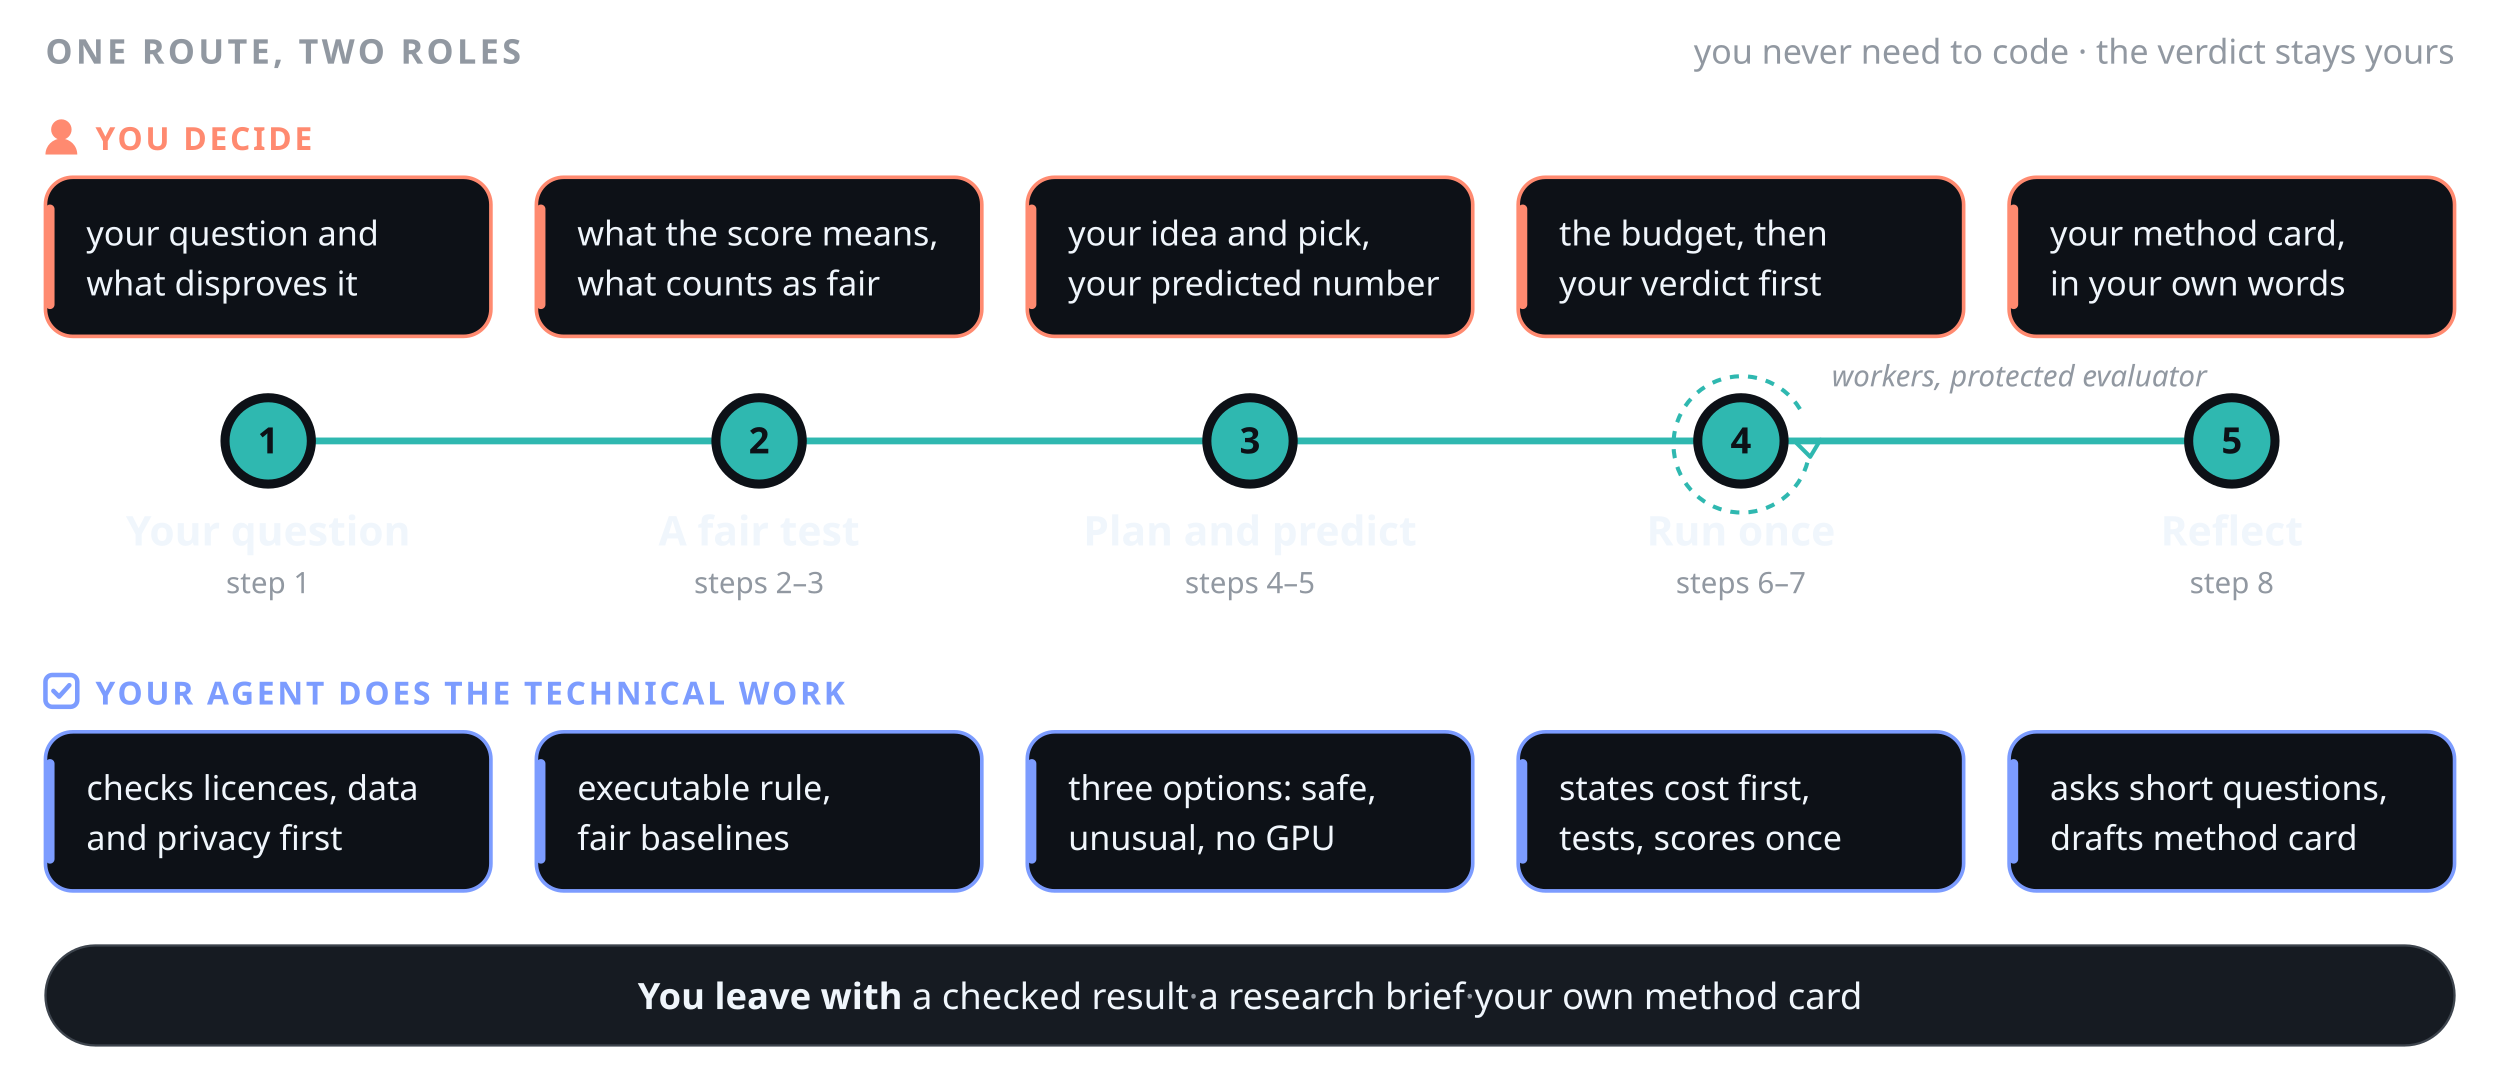
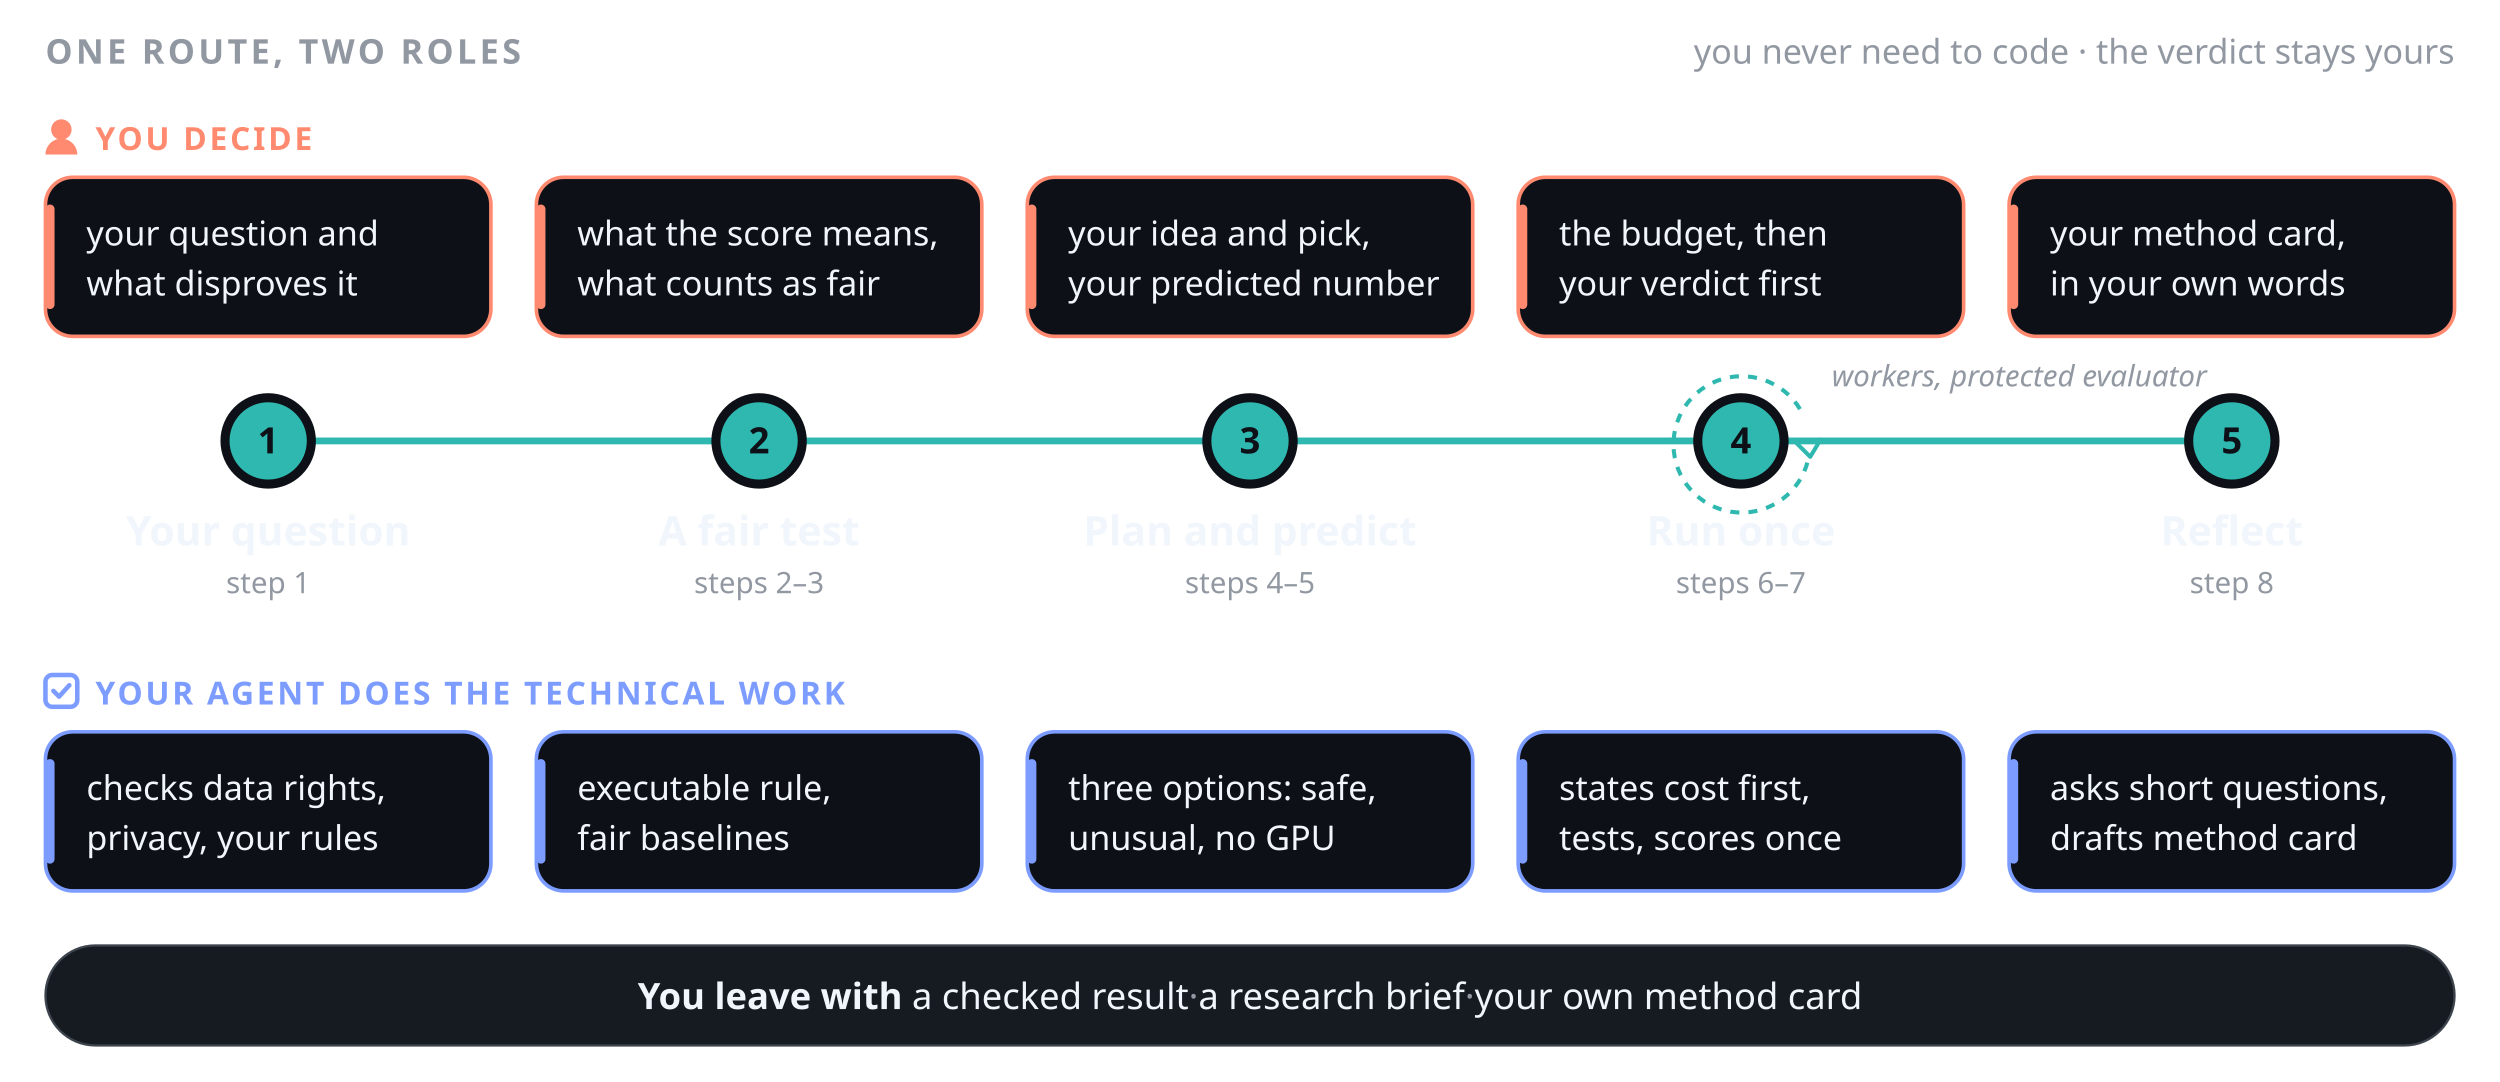
<svg xmlns="http://www.w3.org/2000/svg" viewBox="0 0 1100 476" width="1100" height="476" role="img" aria-labelledby="title desc">
  <text x="20" y="28" font-family="-apple-system,BlinkMacSystemFont,'Segoe UI','Noto Sans',Helvetica,Arial,sans-serif" font-size="15" font-weight="600" letter-spacing="1.5" fill="#9198a1">ONE ROUTE, TWO ROLES</text>
  <text x="1080" y="28" text-anchor="end" font-family="-apple-system,BlinkMacSystemFont,'Segoe UI','Noto Sans',Helvetica,Arial,sans-serif" font-size="15" fill="#9198a1">you never need to code  ·  the verdict stays yours</text>
  <circle cx="27" cy="57" r="4.5" fill="#ff8a70" />
  <path d="M20,68 a7,7 0 0 1 14,0 z" fill="#ff8a70" />
  <text x="42" y="66" font-family="-apple-system,BlinkMacSystemFont,'Segoe UI','Noto Sans',Helvetica,Arial,sans-serif" font-size="14" font-weight="700" letter-spacing="1.2" fill="#ff8a70">YOU DECIDE</text>
  <rect x="20" y="78" width="196" height="70" rx="12" fill="#0d1117" stroke="#ff8a70" stroke-width="1.6" />
  <rect x="20" y="90" width="4" height="46" rx="2" fill="#ff8a70" />
  <text x="38" y="108" font-family="-apple-system,BlinkMacSystemFont,'Segoe UI','Noto Sans',Helvetica,Arial,sans-serif" font-size="15" fill="#f0f6fc">your question and</text>
  <text x="38" y="130" font-family="-apple-system,BlinkMacSystemFont,'Segoe UI','Noto Sans',Helvetica,Arial,sans-serif" font-size="15" fill="#f0f6fc">what disproves it</text>
  <rect x="236" y="78" width="196" height="70" rx="12" fill="#0d1117" stroke="#ff8a70" stroke-width="1.6" />
  <rect x="236" y="90" width="4" height="46" rx="2" fill="#ff8a70" />
  <text x="254" y="108" font-family="-apple-system,BlinkMacSystemFont,'Segoe UI','Noto Sans',Helvetica,Arial,sans-serif" font-size="15" fill="#f0f6fc">what the score means,</text>
  <text x="254" y="130" font-family="-apple-system,BlinkMacSystemFont,'Segoe UI','Noto Sans',Helvetica,Arial,sans-serif" font-size="15" fill="#f0f6fc">what counts as fair</text>
  <rect x="452" y="78" width="196" height="70" rx="12" fill="#0d1117" stroke="#ff8a70" stroke-width="1.6" />
  <rect x="452" y="90" width="4" height="46" rx="2" fill="#ff8a70" />
  <text x="470" y="108" font-family="-apple-system,BlinkMacSystemFont,'Segoe UI','Noto Sans',Helvetica,Arial,sans-serif" font-size="15" fill="#f0f6fc">your idea and pick,</text>
  <text x="470" y="130" font-family="-apple-system,BlinkMacSystemFont,'Segoe UI','Noto Sans',Helvetica,Arial,sans-serif" font-size="15" fill="#f0f6fc">your predicted number</text>
  <rect x="668" y="78" width="196" height="70" rx="12" fill="#0d1117" stroke="#ff8a70" stroke-width="1.6" />
  <rect x="668" y="90" width="4" height="46" rx="2" fill="#ff8a70" />
  <text x="686" y="108" font-family="-apple-system,BlinkMacSystemFont,'Segoe UI','Noto Sans',Helvetica,Arial,sans-serif" font-size="15" fill="#f0f6fc">the budget, then</text>
  <text x="686" y="130" font-family="-apple-system,BlinkMacSystemFont,'Segoe UI','Noto Sans',Helvetica,Arial,sans-serif" font-size="15" fill="#f0f6fc">your verdict first</text>
  <rect x="884" y="78" width="196" height="70" rx="12" fill="#0d1117" stroke="#ff8a70" stroke-width="1.6" />
  <rect x="884" y="90" width="4" height="46" rx="2" fill="#ff8a70" />
  <text x="902" y="108" font-family="-apple-system,BlinkMacSystemFont,'Segoe UI','Noto Sans',Helvetica,Arial,sans-serif" font-size="15" fill="#f0f6fc">your method card,</text>
  <text x="902" y="130" font-family="-apple-system,BlinkMacSystemFont,'Segoe UI','Noto Sans',Helvetica,Arial,sans-serif" font-size="15" fill="#f0f6fc">in your own words</text>
  <line x1="118.0" y1="194" x2="982.0" y2="194" stroke="#2fb8b0" stroke-width="3" stroke-linecap="round" />
  <circle cx="118.0" cy="194" r="19" fill="#2fb8b0" stroke="#0d1117" stroke-width="4" />
  <text x="118.0" y="199.5" text-anchor="middle" font-family="-apple-system,BlinkMacSystemFont,'Segoe UI','Noto Sans',Helvetica,Arial,sans-serif" font-size="16" font-weight="700" fill="#0d1117">1</text>
  <text x="118.0" y="240" text-anchor="middle" font-family="-apple-system,BlinkMacSystemFont,'Segoe UI','Noto Sans',Helvetica,Arial,sans-serif" font-size="18" font-weight="700" fill="#f0f6fc">Your question</text>
  <circle cx="334.0" cy="194" r="19" fill="#2fb8b0" stroke="#0d1117" stroke-width="4" />
  <text x="334.0" y="199.5" text-anchor="middle" font-family="-apple-system,BlinkMacSystemFont,'Segoe UI','Noto Sans',Helvetica,Arial,sans-serif" font-size="16" font-weight="700" fill="#0d1117">2</text>
  <text x="334.0" y="240" text-anchor="middle" font-family="-apple-system,BlinkMacSystemFont,'Segoe UI','Noto Sans',Helvetica,Arial,sans-serif" font-size="18" font-weight="700" fill="#f0f6fc">A fair test</text>
  <circle cx="550.0" cy="194" r="19" fill="#2fb8b0" stroke="#0d1117" stroke-width="4" />
  <text x="550.0" y="199.5" text-anchor="middle" font-family="-apple-system,BlinkMacSystemFont,'Segoe UI','Noto Sans',Helvetica,Arial,sans-serif" font-size="16" font-weight="700" fill="#0d1117">3</text>
  <text x="550.0" y="240" text-anchor="middle" font-family="-apple-system,BlinkMacSystemFont,'Segoe UI','Noto Sans',Helvetica,Arial,sans-serif" font-size="18" font-weight="700" fill="#f0f6fc">Plan and predict</text>
  <circle cx="766.0" cy="194" r="19" fill="#2fb8b0" stroke="#0d1117" stroke-width="4" />
  <text x="766.0" y="199.5" text-anchor="middle" font-family="-apple-system,BlinkMacSystemFont,'Segoe UI','Noto Sans',Helvetica,Arial,sans-serif" font-size="16" font-weight="700" fill="#0d1117">4</text>
  <text x="766.0" y="240" text-anchor="middle" font-family="-apple-system,BlinkMacSystemFont,'Segoe UI','Noto Sans',Helvetica,Arial,sans-serif" font-size="18" font-weight="700" fill="#f0f6fc">Run once</text>
  <circle cx="982.0" cy="194" r="19" fill="#2fb8b0" stroke="#0d1117" stroke-width="4" />
  <text x="982.0" y="199.5" text-anchor="middle" font-family="-apple-system,BlinkMacSystemFont,'Segoe UI','Noto Sans',Helvetica,Arial,sans-serif" font-size="16" font-weight="700" fill="#0d1117">5</text>
  <text x="982.0" y="240" text-anchor="middle" font-family="-apple-system,BlinkMacSystemFont,'Segoe UI','Noto Sans',Helvetica,Arial,sans-serif" font-size="18" font-weight="700" fill="#f0f6fc">Reflect</text>
  <path d="M792.0,180 A30,30 0 1 0 796.0,200" fill="none" stroke="#2fb8b0" stroke-width="1.8" stroke-dasharray="4 4" />
  <path d="M790.5,195 l6,6 l4.5,-7.5" fill="none" stroke="#2fb8b0" stroke-width="1.8" stroke-linecap="round" stroke-linejoin="round" />
  <text x="806.0" y="170" font-family="-apple-system,BlinkMacSystemFont,'Segoe UI','Noto Sans',Helvetica,Arial,sans-serif" font-size="13" font-style="italic" fill="#9198a1">workers, protected evaluator</text>
  <rect x="20" y="297" width="14" height="14" rx="3" fill="none" stroke="#7c9cff" stroke-width="2" />
  <path d="M23.5,280 l2.5,2.5 l4.5,-5" fill="none" stroke="#7c9cff" stroke-width="2" stroke-linecap="round" stroke-linejoin="round" transform="translate(0 24)" />
  <text x="42" y="310" font-family="-apple-system,BlinkMacSystemFont,'Segoe UI','Noto Sans',Helvetica,Arial,sans-serif" font-size="14" font-weight="700" letter-spacing="1.2" fill="#7c9cff">YOUR AGENT DOES THE TECHNICAL WORK</text>
  <rect x="20" y="322" width="196" height="70" rx="12" fill="#0d1117" stroke="#7c9cff" stroke-width="1.6" />
  <rect x="20" y="334" width="4" height="46" rx="2" fill="#7c9cff" />
-   <text x="38" y="352" font-family="-apple-system,BlinkMacSystemFont,'Segoe UI','Noto Sans',Helvetica,Arial,sans-serif" font-size="15" fill="#f0f6fc">checks licences, data</text>
-   <text x="38" y="374" font-family="-apple-system,BlinkMacSystemFont,'Segoe UI','Noto Sans',Helvetica,Arial,sans-serif" font-size="15" fill="#f0f6fc">and privacy first</text>
+   <text x="38" y="352" font-family="-apple-system,BlinkMacSystemFont,'Segoe UI','Noto Sans',Helvetica,Arial,sans-serif" font-size="15" fill="#f0f6fc">checks data rights,</text>
+   <text x="38" y="374" font-family="-apple-system,BlinkMacSystemFont,'Segoe UI','Noto Sans',Helvetica,Arial,sans-serif" font-size="15" fill="#f0f6fc">privacy, your rules</text>
  <rect x="236" y="322" width="196" height="70" rx="12" fill="#0d1117" stroke="#7c9cff" stroke-width="1.6" />
  <rect x="236" y="334" width="4" height="46" rx="2" fill="#7c9cff" />
  <text x="254" y="352" font-family="-apple-system,BlinkMacSystemFont,'Segoe UI','Noto Sans',Helvetica,Arial,sans-serif" font-size="15" fill="#f0f6fc">executable rule,</text>
  <text x="254" y="374" font-family="-apple-system,BlinkMacSystemFont,'Segoe UI','Noto Sans',Helvetica,Arial,sans-serif" font-size="15" fill="#f0f6fc">fair baselines</text>
  <rect x="452" y="322" width="196" height="70" rx="12" fill="#0d1117" stroke="#7c9cff" stroke-width="1.6" />
  <rect x="452" y="334" width="4" height="46" rx="2" fill="#7c9cff" />
  <text x="470" y="352" font-family="-apple-system,BlinkMacSystemFont,'Segoe UI','Noto Sans',Helvetica,Arial,sans-serif" font-size="15" fill="#f0f6fc">three options: safe,</text>
  <text x="470" y="374" font-family="-apple-system,BlinkMacSystemFont,'Segoe UI','Noto Sans',Helvetica,Arial,sans-serif" font-size="15" fill="#f0f6fc">unusual, no GPU</text>
  <rect x="668" y="322" width="196" height="70" rx="12" fill="#0d1117" stroke="#7c9cff" stroke-width="1.6" />
  <rect x="668" y="334" width="4" height="46" rx="2" fill="#7c9cff" />
  <text x="686" y="352" font-family="-apple-system,BlinkMacSystemFont,'Segoe UI','Noto Sans',Helvetica,Arial,sans-serif" font-size="15" fill="#f0f6fc">states cost first,</text>
  <text x="686" y="374" font-family="-apple-system,BlinkMacSystemFont,'Segoe UI','Noto Sans',Helvetica,Arial,sans-serif" font-size="15" fill="#f0f6fc">tests, scores once</text>
  <rect x="884" y="322" width="196" height="70" rx="12" fill="#0d1117" stroke="#7c9cff" stroke-width="1.6" />
  <rect x="884" y="334" width="4" height="46" rx="2" fill="#7c9cff" />
  <text x="902" y="352" font-family="-apple-system,BlinkMacSystemFont,'Segoe UI','Noto Sans',Helvetica,Arial,sans-serif" font-size="15" fill="#f0f6fc">asks short questions,</text>
  <text x="902" y="374" font-family="-apple-system,BlinkMacSystemFont,'Segoe UI','Noto Sans',Helvetica,Arial,sans-serif" font-size="15" fill="#f0f6fc">drafts method card</text>
  <rect x="20" y="416" width="1060" height="44" rx="22" fill="#161b22" stroke="#3d444d" stroke-width="1" />
  <text x="550.0" y="444" text-anchor="middle" font-family="-apple-system,BlinkMacSystemFont,'Segoe UI','Noto Sans',Helvetica,Arial,sans-serif" font-size="16" fill="#f0f6fc">
    <tspan font-weight="700">You leave with</tspan>
    <tspan fill="#9198a1">   </tspan>a checked result<tspan fill="#9198a1">  ·  </tspan>a research brief<tspan fill="#9198a1">  ·  </tspan>your own method card</text>
  <text x="118.0" y="261" font-family="-apple-system,BlinkMacSystemFont,'Segoe UI','Noto Sans',Helvetica,Arial,sans-serif" font-size="13" fill="#9198a1" text-anchor="middle">step 1</text>
  <text x="334.0" y="261" font-family="-apple-system,BlinkMacSystemFont,'Segoe UI','Noto Sans',Helvetica,Arial,sans-serif" font-size="13" fill="#9198a1" text-anchor="middle">steps 2–3</text>
  <text x="550.0" y="261" font-family="-apple-system,BlinkMacSystemFont,'Segoe UI','Noto Sans',Helvetica,Arial,sans-serif" font-size="13" fill="#9198a1" text-anchor="middle">steps 4–5</text>
  <text x="766.0" y="261" font-family="-apple-system,BlinkMacSystemFont,'Segoe UI','Noto Sans',Helvetica,Arial,sans-serif" font-size="13" fill="#9198a1" text-anchor="middle">steps 6–7</text>
  <text x="982.0" y="261" font-family="-apple-system,BlinkMacSystemFont,'Segoe UI','Noto Sans',Helvetica,Arial,sans-serif" font-size="13" fill="#9198a1" text-anchor="middle">step 8</text>
</svg>
